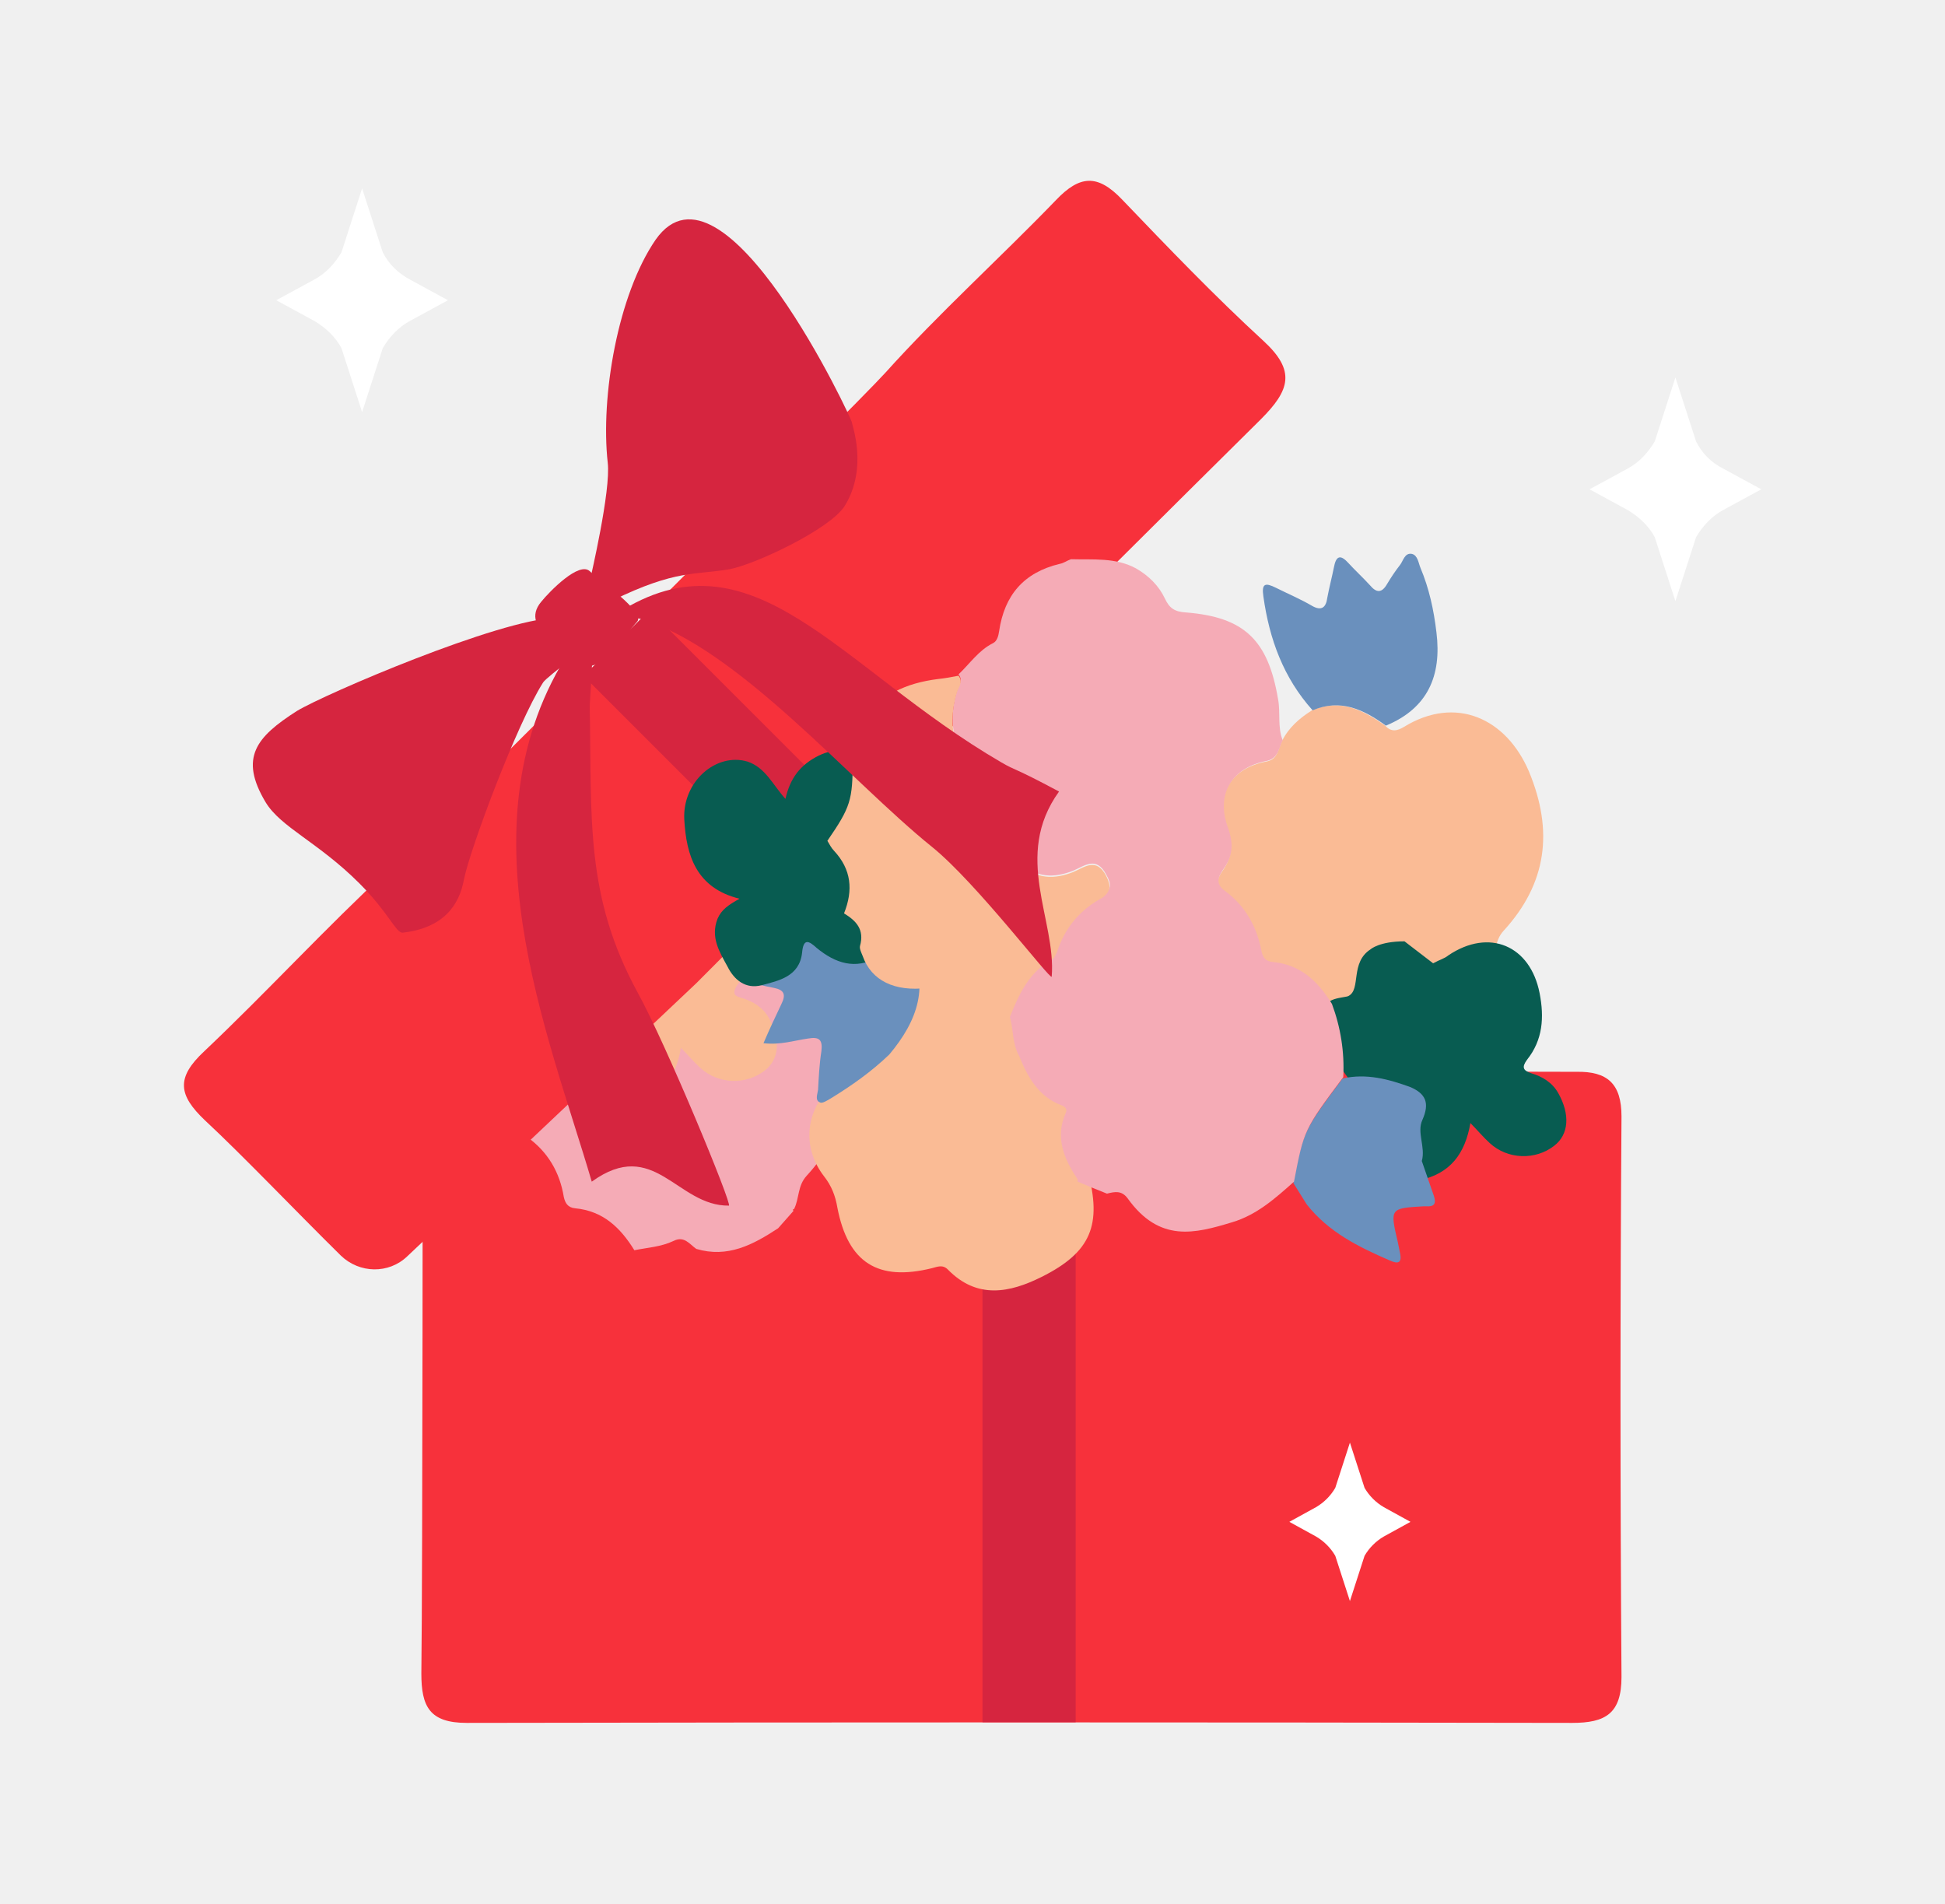
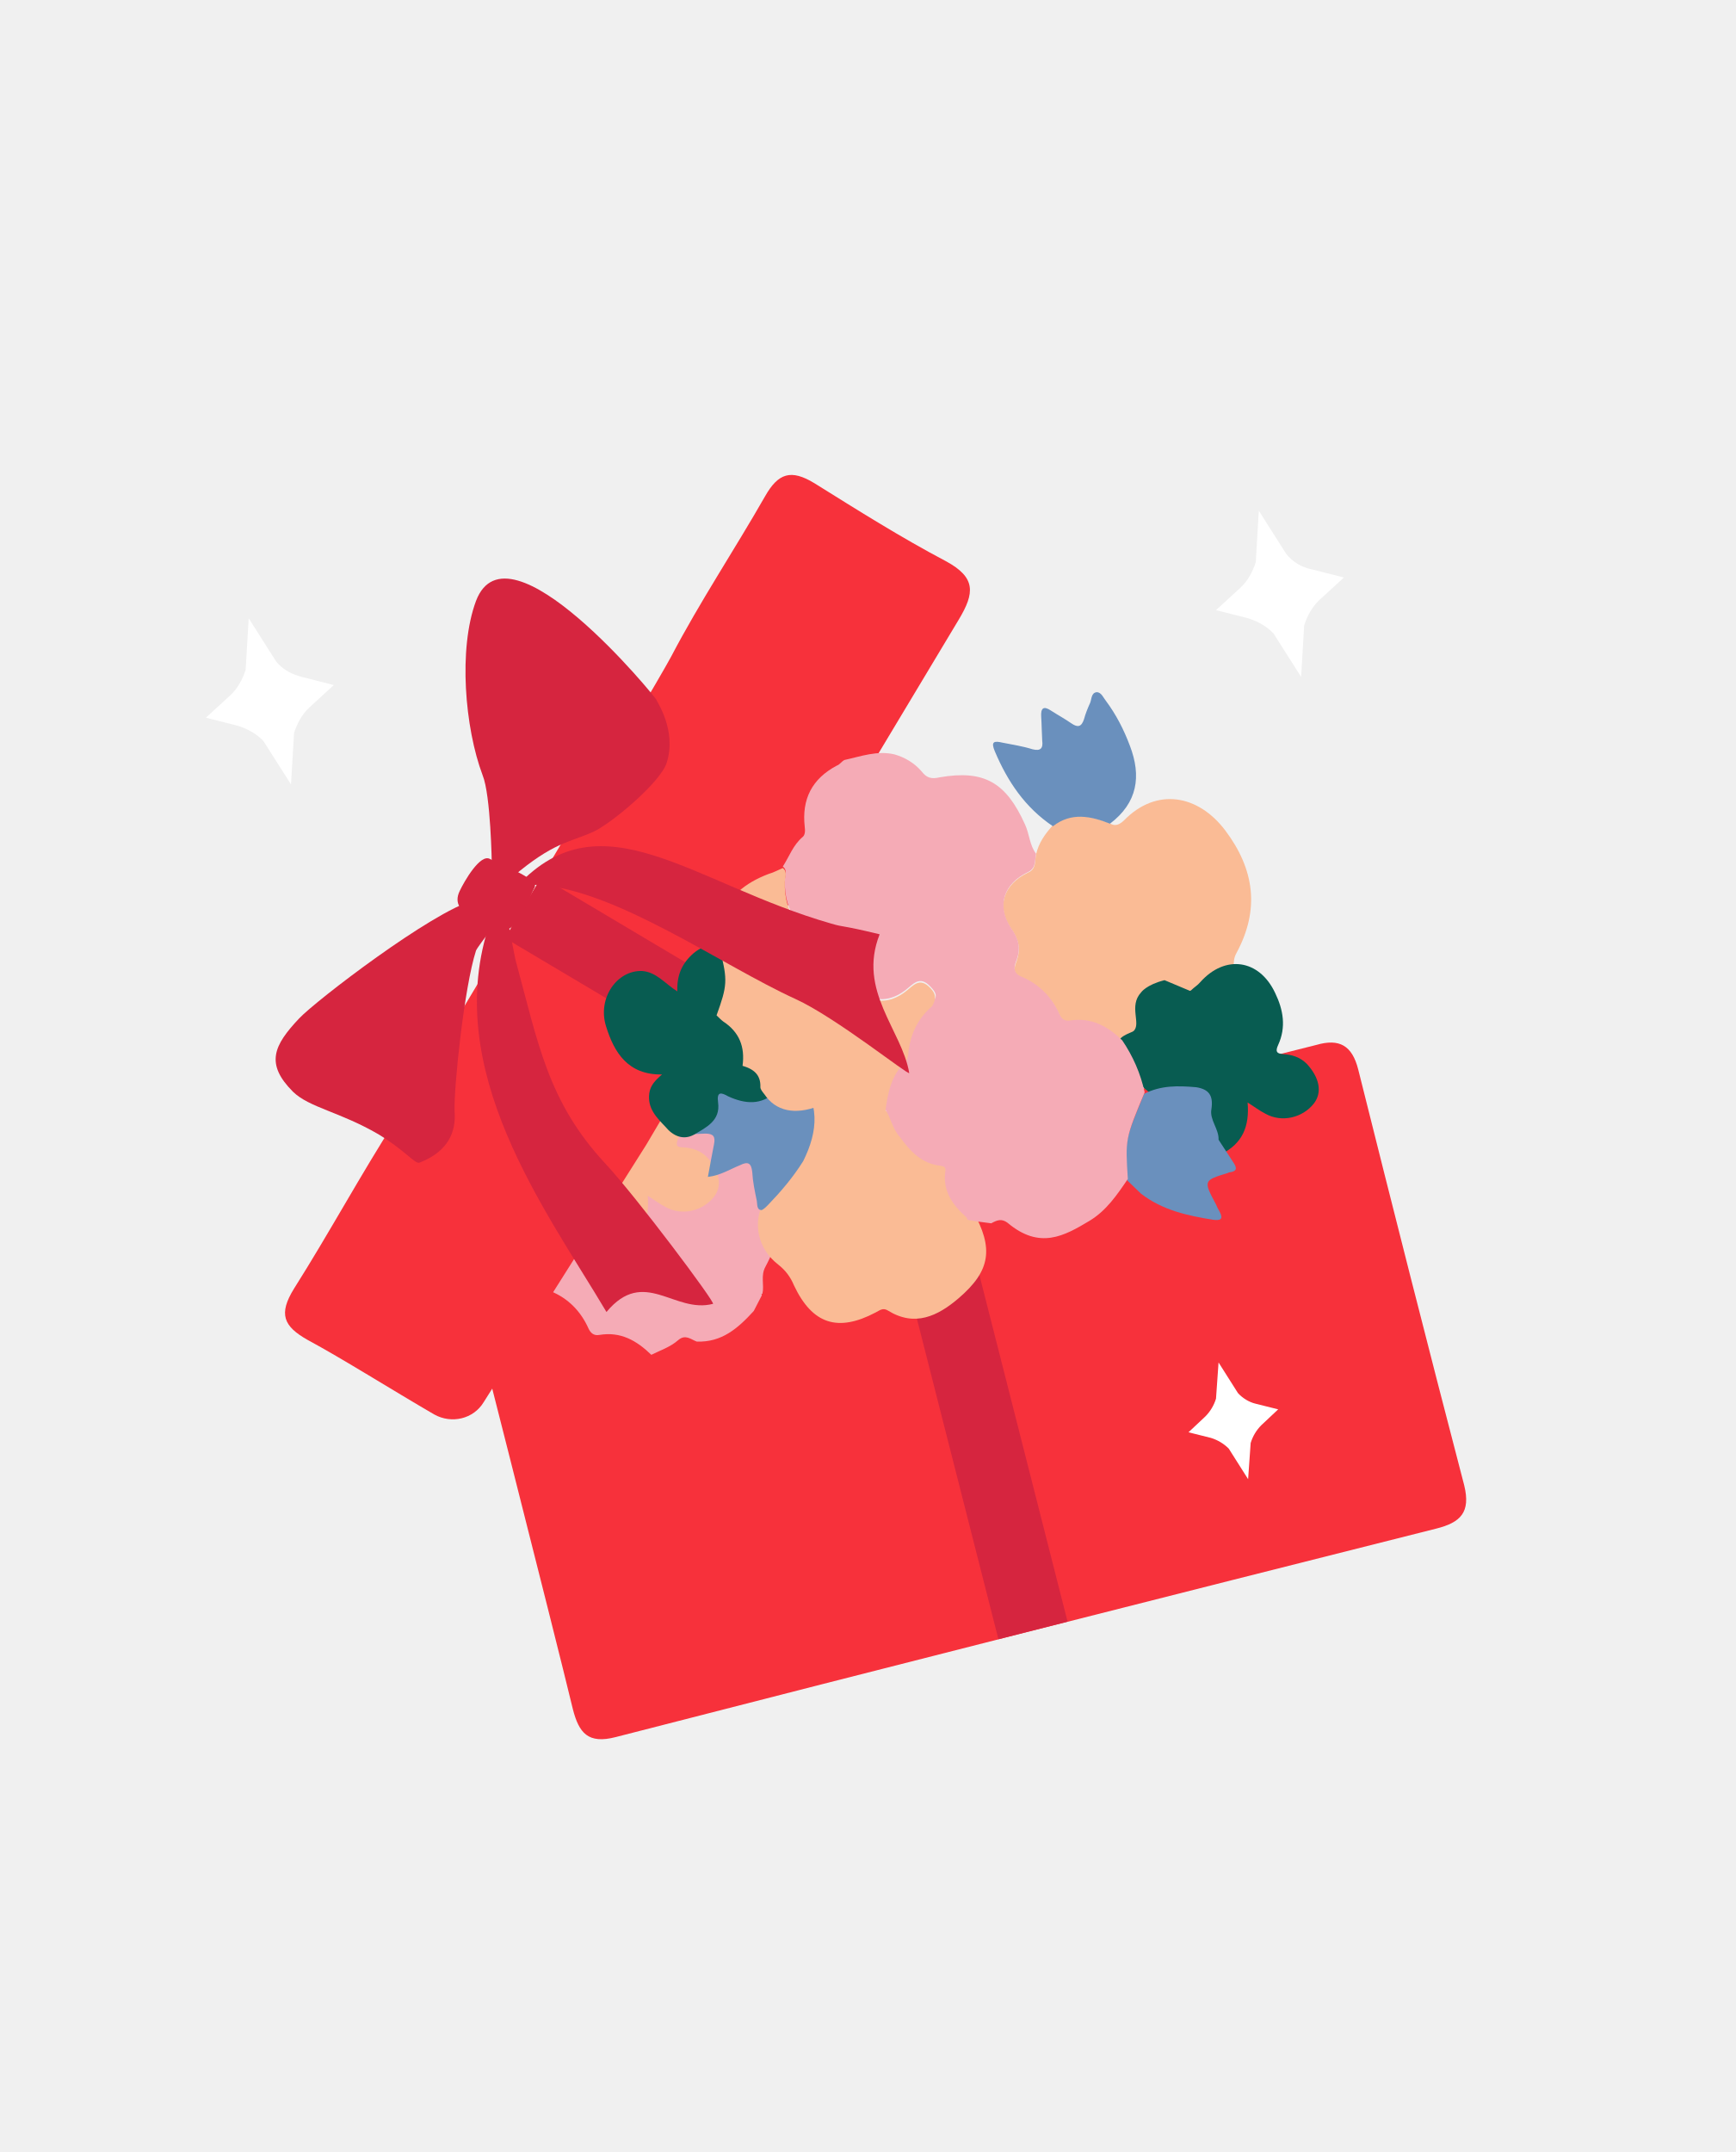
- <svg xmlns="http://www.w3.org/2000/svg" version="1.1" x="0px" y="0px" viewBox="0 0 292.2 285.9" style="enable-background:new 0 0 292.2 285.9;" xml:space="preserve">
+ <svg xmlns="http://www.w3.org/2000/svg" version="1.1" id="Layer_1" x="0px" y="0px" viewBox="0 0 340.5 422.2" style="enable-background:new 0 0 340.5 422.2;" xml:space="preserve">
  <style type="text/css">
- 	.st0{fill:#EEE8E3;}
- 	.st1{fill:#F7313B;}
- 	.st2{fill:#F9ADB5;}
- 	.st3{fill:#F8A48A;}
- 	.st4{fill:#FABB95;}
- 	.st5{fill:#065C51;}
- 	.st6{fill:#6C90BD;}
- 	.st7{fill:#7AA5D3;}
- 	.st8{fill:none;stroke:#136A37;stroke-width:0.674;stroke-miterlimit:10;}
- 	.st9{fill:#E62917;}
- 	.st10{fill:none;stroke:#FFFFFF;stroke-width:0.674;stroke-miterlimit:10;}
- 	.st11{fill:none;stroke:#FFFFFF;stroke-width:0.57;stroke-miterlimit:10;}
- 	.st12{fill:none;stroke:#FFFFFF;stroke-width:0.646;stroke-miterlimit:10;}
- 	.st13{fill:#CF6B4B;}
- 	.st14{fill:#054C42;}
- 	.st15{fill-rule:evenodd;clip-rule:evenodd;fill:#E5A1AB;}
- 	.st16{fill-rule:evenodd;clip-rule:evenodd;fill:#E47F62;}
- 	.st17{fill-rule:evenodd;clip-rule:evenodd;fill:#065C51;}
- 	.st18{fill-rule:evenodd;clip-rule:evenodd;fill:#F9ADB5;}
- 	.st19{fill-rule:evenodd;clip-rule:evenodd;fill:#FFFFFF;}
- 	.st20{fill-rule:evenodd;clip-rule:evenodd;fill:#6C90BD;}
- 	.st21{fill-rule:evenodd;clip-rule:evenodd;fill:#7AA5D3;}
- 	.st22{fill:#FFFFFF;}
- 	.st23{fill:#FEFEFE;}
- 	.st24{fill:#C8A38A;}
- 	.st25{fill:#DBA183;}
- 	.st26{fill:#D2B8A8;}
- 	.st27{fill:#E82E41;}
- 	.st28{fill:#2A372D;}
- 	.st29{fill:#E5A889;}
- 	.st30{fill-rule:evenodd;clip-rule:evenodd;fill:#FFC7D2;}
- 	.st31{fill:#EFA3AE;}
- 	.st32{fill:#DBA184;}
- 	.st33{fill:#6A90BD;}
- 	.st34{fill-rule:evenodd;clip-rule:evenodd;fill:#D6253F;}
- 	.st35{fill-rule:evenodd;clip-rule:evenodd;fill:#F7313B;}
- 	.st36{fill-rule:evenodd;clip-rule:evenodd;fill:#DBA184;}
- 	.st37{fill:#F1E1C9;}
- 	.st38{fill:#FDFBF9;}
- 	.st39{fill:#046857;}
- 	.st40{fill:#074C42;}
- 	.st41{fill:#8C5A51;}
- 	.st42{fill:#085C51;}
- 	.st43{fill:#E57F5D;}
- 	.st44{fill:#D36B4F;}
- 	.st45{fill:#1C1C1C;}
- 	.st46{fill:#E73143;}
- 	.st47{fill:#F5ABB6;}
- 	.st48{fill-rule:evenodd;clip-rule:evenodd;fill:#6A90BD;}
- 	.st49{fill:#D6253F;}
- 	.st50{fill:#C6A18A;}
- 	.st51{fill:#29372B;}
- 	.st52{fill:#012E60;}
- 	.st53{fill:#78391A;}
- 	.st54{fill:#F09880;}
- 	.st55{fill:#1C9697;}
- 	.st56{fill:#CE2E45;}
- 	.st57{fill:#ED3550;}
- 	.st58{fill:#D8013A;}
- 	.st59{fill:#F3F4F4;}
- 	.st60{fill:#911C36;}
- 	.st61{fill:#F42237;}
- 	.st62{fill:#D8A85D;}
- 	.st63{fill:#E52033;}
- 	.st64{fill:#434543;}
- 	.st65{fill:#E9E9E9;}
- 	.st66{opacity:0.31;}
- 	.st67{fill:#C6CAC6;}
- 	.st68{fill:#FFD2A8;}
- 	.st69{fill:#E08D77;}
- 	.st70{fill:#037C65;}
+ 	.st0{fill:#F7313B;}
+ 	.st1{fill:#D6253F;}
+ 	.st2{fill:#FABB95;}
+ 	.st3{fill:#F5ABB6;}
+ 	.st4{fill:#085C51;}
+ 	.st5{fill:#6A90BD;}
+ 	.st6{fill:#FFFFFF;}
+ 	.st7{fill-rule:evenodd;clip-rule:evenodd;fill:#D6253F;}
</style>
-   <g id="bg">
- </g>
-   <g id="GŁOWNE_KOLORY">
- </g>
-   <g id="COLOR_1">
- </g>
-   <g id="COLOR_2">
- </g>
-   <g id="insp">
- </g>
-   <g id="Kosz_kwiatów">
- </g>
-   <g id="Las_w_szkle">
- </g>
-   <g id="Rośliny">
- </g>
-   <g id="Pogrzebowe">
- </g>
-   <g id="Różne">
- </g>
-   <g id="Flower_box">
-     <path class="st1" d="M63.5,160.6c0,0,0,75.7-0.2,90.8c0,4.9,1.2,7.4,6.8,7.4c55.4-0.1,110.8-0.1,166.1,0c5,0,7.4-1.4,7.4-6.9   c-0.2-28.1-0.2-56.2,0-84.2c0-4.9-2.1-6.8-6.8-6.7L63.5,160.6z" />
-     <rect x="147.6" y="160.6" class="st49" width="14" height="98.1" />
-     <path class="st4" d="M200,151c-2.1-3.4-4.7-5.9-8.9-6.3c-1.1-0.1-1.5-0.8-1.7-1.7c-0.6-3.7-2.4-6.8-5.5-9c-1.7-1.2-0.7-2.5-0.1-3.4   c1.4-2.1,1.4-4,0.5-6.4c-1.8-4.9,0.7-8.8,5.9-9.8c1.8-0.3,1.8-1.9,2.4-3.1c1-2,2.6-3.4,4.5-4.6c4.2-1.8,7.6-0.1,11,2.3   c0.9,1,1.8,0.8,2.8,0.2c7.8-4.8,15.4-1.3,18.8,6.7c3.7,8.9,2.7,16.8-3.8,23.9c-1.4,1.5-1.1,3.4-1.9,5c0,0-0.2,0.1-0.2,0.1l0.1,0.2   c-0.8,0.9-1.5,1.7-2.3,2.6c-3.8,2.5-7.6,4.5-12.3,3.1c-1-0.7-1.8-2-3.4-1.2C204,150.5,202,150.6,200,151z" />
-     <path class="st47" d="M95.3,187.8c-2.1-3.4-4.7-5.9-8.9-6.3c-1.1-0.1-1.5-0.8-1.7-1.7c-0.6-3.7-2.4-6.8-5.5-9   c-1.7-1.2-0.7-2.5-0.1-3.4c1.4-2.1,1.4-4,0.5-6.4c-1.8-4.9,0.7-8.8,5.9-9.8c1.8-0.3,1.8-1.9,2.4-3.1c1-2,2.6-3.4,4.5-4.6   c4.2-1.8,7.6-0.1,11,2.3c0.9,1,1.8,0.8,2.8,0.2c7.8-4.8,15.4-1.3,18.8,6.7c3.7,8.9,2.7,16.8-3.8,23.9c-1.4,1.5-1.1,3.4-1.9,5   c0,0-0.2,0.1-0.2,0.1l0.1,0.2c-0.8,0.9-1.5,1.7-2.3,2.6c-3.8,2.5-7.6,4.5-12.3,3.1c-1-0.7-1.8-2-3.4-1.2   C99.3,187.3,97.3,187.4,95.3,187.8z" />
-     <path class="st4" d="M162.2,163c-1.5,3.7-0.3,6.8,1.7,9.8c0.1,0.1,0.1,0.3,0.1,0.5c-0.6,0.8-0.9,1.5-0.6,2.6   c2.2,8.1,0.5,12.2-6.9,15.9c-4.8,2.4-9.7,3.4-14.1-1.1c-0.8-0.8-1.6-0.4-2.4-0.2c-8.1,2-12.6-0.8-14.2-9.1c-0.3-1.8-0.9-3.3-2-4.7   c-3.1-4-2.9-9.1,0.4-12.8c0.8-0.9,1.1-1.7,0.8-2.8c5.9-3,9.9-7.2,9.1-14.4c7-2.1,12.6-0.2,17.6,5.9c1,1.2,1.8,2.4,3.6,1.8   c1.3,3.1,2.8,6,6.3,7.4C162.1,162,162.5,162.4,162.2,163z" />
-     <path class="st42" d="M230,161.2c1.7,0.5,3.2,1.4,4.1,3c1.8,3.2,1.6,6.2-0.6,7.9c-2.8,2.2-7,2.1-9.7-0.4c-1-0.9-1.8-1.9-2.9-3   c-0.8,4.6-3,7.6-7.7,8.6c-2.7,0.6-4.6-0.5-6.4-2.1c-0.5-0.5-0.8-1.2-1.7-0.9c0.6-2.1-0.8-4.3,0.1-6.2c1.2-2.5,0.5-3.9-1.8-4.9   c-2.5-3.8-5.5-6.5-4.1-11.2c-0.9-2.2,2.9-2.1,3.3-2.4c1.9-1,0.2-5,3.3-7c0,0,1.3-1.2,5.1-1.2l4.3,3.3l0.2-0.1   c0.7-0.4,1.5-0.6,2.1-1.1c6.1-4.1,12.3-1.5,13.7,5.7c0.7,3.6,0.5,7-1.9,10C228.6,160.3,228.8,160.8,230,161.2z" />
-     <path class="st4" d="M111.4,149.9c1.7,0.5,3.2,1.4,4.1,3c1.8,3.2,1.6,6.2-0.6,7.9c-2.8,2.2-7,2.1-9.7-0.4c-1-0.9-1.8-1.9-2.9-3   c-0.8,4.6-3,7.6-7.7,8.6c-2.7,0.6-4.6-0.5-6.4-2.1c-0.5-0.5-0.8-1.2-1.7-0.9c0.6-2.1-0.8-4.3,0.1-6.2c1.2-2.5,0.5-3.9-1.8-4.9   c-2.5-3.8-5.5-6.5-4.1-11.2c-0.9-2.2,2.9-2.1,3.3-2.4c1.9-1,0.2-5,3.3-7c0,0,1.3-1.2,5.1-1.2l4.3,3.3l0.2-0.1   c0.7-0.4,1.5-0.6,2.1-1.1c6.1-4.1,12.3-1.5,13.7,5.7c0.7,3.6,0.5,7-1.9,10C110,149.1,110.2,149.6,111.4,149.9z" />
-     <path class="st33" d="M136.3,141.6c3.6,6.3,1.5,11.8-2.7,16.8c-2.7,2.6-5.7,4.7-8.8,6.6c-0.5,0.3-1.3,0.8-1.6,0.6   c-0.8-0.3-0.4-1.2-0.3-1.9c0.1-1.9,0.2-3.9,0.5-5.8c0.2-1.7-0.3-2.2-2-1.9c-2.1,0.3-4.2,1-6.7,0.7c0.9-2.1,1.8-4,2.7-5.9   c0.7-1.4,0.4-2.1-1.1-2.4c-1.6-0.3-3.1-0.7-4.6-1c-1.1-0.2-1.7-0.6-0.6-1.7c4.3-4.2,9-7.7,15-8.8   C130.3,136.1,133.7,138.3,136.3,141.6z" />
-     <path class="st33" d="M208.2,109c-3.3-2.4-6.8-4.1-11-2.3c-4.4-4.9-6.5-10.7-7.4-17.1c-0.3-2,0.3-2.1,1.9-1.3   c1.8,0.9,3.7,1.7,5.4,2.7c1.4,0.8,2.1,0.3,2.3-1.2c0.3-1.6,0.7-3.1,1-4.6c0.3-1.6,0.9-2,2.1-0.7c1.1,1.2,2.2,2.2,3.3,3.4   c1,1.2,1.8,1.2,2.6-0.2c0.6-1,1.2-1.9,1.9-2.8c0.5-0.6,0.7-1.9,1.8-1.7c0.9,0.2,1,1.4,1.3,2.1c1.3,3.1,2,6.3,2.4,9.7   C216.6,101.5,214.5,106.4,208.2,109z" />
-     <path class="st33" d="M196.3,180.9c-0.7-1.1-1.3-2.1-2-3.2c1.5-7.8,1.5-7.8,7.4-15.7c3.6-0.8,6.9,0.1,10.2,1.3   c2.3,1,2.9,2.4,1.8,4.9c-0.9,1.9,0.5,4.1-0.1,6.2c0.6,1.7,1.2,3.5,1.8,5.2c0.4,1.2,0.1,1.7-1.2,1.6c-0.1,0-0.2,0-0.3,0   c-5.1,0.3-5.1,0.3-3.9,5.4c0.1,0.5,0.2,1,0.3,1.5c0.4,1.7-0.3,1.8-1.6,1.2C204.1,187.3,199.6,185.1,196.3,180.9z" />
-     <path class="st1" d="M61.2,188.7c-2.8,2.7-7.2,2.6-10-0.1c-6.7-6.6-14.8-15.1-20.4-20.3c-4-3.8-4.4-6.4-0.1-10.4   c9.4-8.9,18.2-18.5,27.7-27.3c3.9-3.7,70-69.5,74.6-74.6c8.1-9,17.2-17.2,25.6-25.9c3.6-3.8,6.3-4,10-0.1   c6.9,7.2,13.8,14.4,21.2,21.2c4.9,4.5,4,7.4-0.4,11.8c-28.4,28.1-56.6,56.4-84.8,84.7L61.2,188.7z" />
-     <rect x="101.3" y="90.1" transform="matrix(0.7071 -0.7071 0.7071 0.7071 -47.6487 109.4735)" class="st49" width="14" height="44.4" />
-     <path class="st47" d="M192,105c0.4,2.1-0.1,4.2,0.7,6.2c-0.6,1.1-0.6,2.7-2.4,3.1c-5.2,1-7.6,4.9-5.9,9.8c0.9,2.4,0.9,4.3-0.5,6.3   c-0.6,0.9-1.6,2.2,0.1,3.4c3,2.2,4.8,5.3,5.5,9c0.2,1,0.6,1.6,1.7,1.7c4.2,0.4,6.8,2.9,8.9,6.3c1.3,3.5,1.9,7.2,1.7,11   c-5.9,7.9-5.9,7.9-7.4,15.7c-2.8,2.5-5.6,5-9.3,6.1c-5.6,1.7-10.9,3.1-15.7-3.6c-0.9-1.2-1.9-1-3.1-0.7c-1.5-0.6-3-1.2-4.4-1.8   c0-0.2,0-0.4-0.1-0.5c-2-3-3.3-6.2-1.7-9.8c0.3-0.6-0.1-1-0.7-1.2c-3.4-1.3-5-4.2-6.3-7.4c-1.1-1.9-0.8-4.2-1.5-6.2   c1.4-3.5,2.9-6.8,6.4-8.7c0.3-0.2,0.6-0.7,0.7-1.1c1.2-3.7,3.5-6.4,6.9-8.2c1.4-0.7,1.4-1.6,0.6-3c-1.5-2.9-3.3-1.3-5-0.6   c-2.8,1.1-5.5,1.1-7.8-1.2c-2.2-2.3-3.1-5.6-1.6-8.5c1-2,0.4-2.6-1.4-3.3c-6.1-2.4-8.5-7.4-6.7-13.8c0.2-0.9,1.1-1.7,0.3-2.7   c1.7-1.6,3-3.6,5.2-4.7c0.6-0.3,0.8-1.1,0.9-1.8c0.8-5.4,3.7-8.8,9.1-10.1c0.6-0.1,1.1-0.5,1.7-0.7c3.3,0.1,6.7-0.3,9.8,1.4   c1.9,1.1,3.4,2.6,4.3,4.5c0.7,1.5,1.5,2,3.2,2.1C186.9,92.7,190.5,96.1,192,105z" />
-     <path class="st22" d="M207.9,226.4l4,2.2l-4,2.2c-1.2,0.7-2.2,1.7-2.9,2.9l-2.2,6.8l-2.2-6.8c-0.7-1.2-1.7-2.2-2.9-2.9l-4-2.2   l4-2.2c1.2-0.7,2.2-1.7,2.9-2.9l2.2-6.8l2.2,6.8C205.7,224.7,206.7,225.7,207.9,226.4z" />
-     <g>
-       <path class="st22" d="M258.9,70.4l5.7,3.1l-5.7,3.1c-1.7,0.9-3.1,2.4-4.1,4.1l-3.1,9.6l-3.1-9.6c-0.9-1.7-2.4-3.1-4.1-4.1    l-5.7-3.1l5.7-3.1c1.7-0.9,3.1-2.4,4.1-4.1l3.1-9.6l3.1,9.6C255.7,68.1,257.1,69.5,258.9,70.4z" />
-     </g>
-     <g>
-       <path class="st22" d="M61.6,42l5.7,3.1l-5.7,3.1c-1.7,0.9-3.1,2.4-4.1,4.1l-3.1,9.6l-3.1-9.6c-0.9-1.7-2.4-3.1-4.1-4.1l-5.7-3.1    l5.7-3.1c1.7-0.9,3.1-2.4,4.1-4.1l3.1-9.6l3.1,9.6C58.4,39.7,59.9,41.1,61.6,42z" />
-     </g>
-     <path class="st42" d="M132,121.6c-0.4,2.5-1.6,4.6-3.2,6.5c-1,1.2-1.1,1.9,0.7,2.3c1.1,0.2,2.1,0.8,3.2,1.2c0.3,0.5,0.6,1.1,1,1.5   c2.6,2.8,2.9,5.9,1.6,9.3c-1.1,0.5-2.3,0.8-3.4,1.4c-3.4,1.9-6.4,0.9-9.2-1.4c-1.2-1.1-2-1.5-2.2,0.7c-0.4,3.6-3.5,4.2-6.1,4.9   c-2.4,0.6-4.1-0.8-5.1-2.8c-1.2-2.2-2.6-4.4-1.5-7.2c0.6-1.4,1.7-2.1,3.3-3c-6.5-1.6-8-6.5-8.3-11.9c-0.3-5.7,4.8-10.1,9.5-8.7   c2.7,0.9,3.8,3.5,5.7,5.6c0.7-3.1,2.2-5.1,5-6.5c2.7-1.3,5-0.8,6.7,0.9S132.4,118.8,132,121.6z" />
-     <path class="st4" d="M166.2,131.6c-1.5-2.9-3.3-1.3-5-0.6c-2.8,1.1-5.5,1.1-7.8-1.2c-2.2-2.3-3.1-5.6-1.6-8.5c1-2,0.4-2.6-1.4-3.3   c-6.2-2.4-8.5-7.4-6.7-13.8c0.2-0.9,1.1-1.7,0.3-2.7c-1,0.2-2.1,0.4-3.1,0.5c-4.7,0.6-8.8,2.3-11.4,6.6c-0.9,1.8-1.4,3.6-1.4,5.6   c0,6-0.3,7-3.8,12.1c0.3,0.5,0.6,1.1,1,1.5c2.6,2.8,2.9,5.9,1.5,9.4c1.8,1.1,3.1,2.4,2.4,4.9c-0.1,0.4,0.2,1,0.4,1.5   c1.3,3.7,4.8,5.4,9.7,4.8c1.4-0.2,2.4,0.1,3.5,1.1c2.4,2.4,5.3,4,8.9,3.3c1.4-3.5,2.9-6.8,6.4-8.7c0.3-0.2,0.5-0.7,0.7-1.1   c1.2-3.7,3.5-6.4,6.9-8.2C166.9,133.8,166.9,133,166.2,131.6z M145.3,133.3L145.3,133.3L145.3,133.3   C145.3,133.3,145.3,133.3,145.3,133.3C145.3,133.3,145.3,133.3,145.3,133.3z" />
-     <g>
-       <path class="st34" d="M88.9,177.5c9.4-6.8,12.8,3.7,20.6,3.6c0.6,0-9.4-24.2-13.7-32c-7.9-14.5-6.9-26-7.2-42.8    c0-3.1,1.9-18.2-2.9-8.7C68.8,123.3,82.4,155.3,88.9,177.5L88.9,177.5z" />
-       <path class="st34" d="M150.4,114.5c2.4,1.4,1.6,0.6,8.7,4.4c-7,9.7-0.4,19.3-1.1,27.8c-0.1,0.7-11.3-14.1-18-19.5    c-12.4-10-29-29.7-43.6-34.2c-2.8-0.9-13,3.8-3.8-0.8C113.1,78.9,126,100.3,150.4,114.5L150.4,114.5z" />
-       <path class="st34" d="M83.6,92.8c-8.6,0.2-34.9,11.5-39,14c-6.1,3.9-8.7,7-4.7,13.7c2.3,3.8,7.9,6,14.1,12.2    c4.4,4.4,5.5,7.5,6.5,7.4c6.1-0.7,8.5-4.1,9.2-8c0.9-4.5,7.9-23.3,11.9-29.6c0.6-0.9,7.9-6.2,6.4-5.7    C87.2,97.2,84.5,92.8,83.6,92.8L83.6,92.8z" />
-       <path class="st34" d="M88.7,86.9c0-0.1,3.1-13.2,2.6-17.4c-1.1-9.9,1.5-25.2,7.2-33.5c10.2-14.5,29.7,27.4,29.5,27.5    c-0.1,0.1,2.5,6.7-1.1,12.5c-2.2,3.5-13.5,8.8-17.3,9.5c-5.1,0.9-8,0-17.6,4.7C91.2,90.6,89.4,87.6,88.7,86.9L88.7,86.9z" />
-       <path class="st34" d="M81.3,90.4c1.3-1.6,5.7-6.1,7.3-4.6c1.1,1.1,8.5,6.2,7.1,7.6c-1.4,1.5-6,8.4-8.1,6.2    C85.7,97.7,77.8,94.6,81.3,90.4L81.3,90.4z" />
-     </g>
-   </g>
-   <g id="Bukiet">
- </g>
-   <g id="Ślubne">
- </g>
-   <g id="Siedząca_z_kwiatami">
- </g>
-   <g id="zadzwoń">
- </g>
-   <g id="zapłać">
- </g>
+   <path class="st0" d="M90.2,247.3c0,0,18.7,73.4,22.2,88c1.2,4.7,3,6.9,8.4,5.5c53.7-13.8,107.4-27.4,161-40.9  c4.8-1.2,6.8-3.2,5.5-8.5c-7.1-27.2-14-54.4-20.8-81.6c-1.2-4.7-3.7-6.1-8.2-4.8L90.2,247.3z" />
+   <rect x="183.6" y="223.3" transform="matrix(0.9691 -0.2465 0.2465 0.9691 -61.2481 55.3844)" class="st1" width="14" height="98.1" />
+   <path class="st2" d="M220.2,204.3c-2.9-2.8-6-4.6-10.2-3.9c-1.1,0.2-1.7-0.4-2.1-1.2c-1.5-3.4-4-6-7.5-7.4c-1.9-0.7-1.3-2.3-0.9-3.3  c0.8-2.4,0.4-4.2-1.1-6.3c-3-4.3-1.5-8.7,3.3-11c1.7-0.7,1.3-2.3,1.6-3.6c0.5-2.2,1.7-3.9,3.2-5.6c3.6-2.8,7.3-2,11.2-0.5  c1.1,0.7,1.9,0.3,2.8-0.5c6.4-6.6,14.6-5.1,19.9,1.9c5.8,7.7,6.8,15.6,2.2,24.1c-1,1.8-0.2,3.6-0.6,5.3l-0.2,0.1l0.1,0.2  c-0.6,1.1-1,2-1.6,3.1c-3.1,3.4-6.3,6.2-11.2,6c-1.1-0.4-2.2-1.5-3.6-0.3C223.9,202.9,222,203.4,220.2,204.3z" />
+   <path class="st3" d="M127.8,265.8c-2.9-2.8-6-4.6-10.2-3.9c-1.1,0.2-1.7-0.4-2.1-1.2c-1.5-3.4-4-6-7.5-7.4c-1.9-0.7-1.3-2.3-0.9-3.3  c0.8-2.4,0.4-4.2-1.1-6.3c-3-4.3-1.5-8.7,3.3-11c1.7-0.7,1.3-2.3,1.6-3.6c0.5-2.2,1.7-3.9,3.2-5.6c3.6-2.8,7.3-2,11.2-0.5  c1.1,0.7,1.9,0.3,2.8-0.5c6.4-6.6,14.6-5.1,19.9,1.9c5.8,7.7,6.8,15.6,2.2,24.1c-1,1.8-0.2,3.6-0.6,5.3l-0.2,0.1l0.1,0.2  c-0.6,1.1-1,2-1.6,3.1c-3.1,3.4-6.3,6.2-11.2,6c-1.1-0.4-2.2-1.5-3.6-0.3C131.5,264.3,129.6,264.9,127.8,265.8z" />
+   <path class="st2" d="M186.5,225.3c-0.5,4,1.4,6.7,4.1,9.1c0.1,0.1,0.2,0.3,0.2,0.5c-0.4,0.9-0.5,1.7,0.1,2.7  c4.1,7.3,3.5,11.7-2.8,17.1c-4.1,3.5-8.6,5.7-13.9,2.4c-1-0.6-1.6,0-2.4,0.4c-7.4,3.9-12.4,2.3-16-5.3c-0.7-1.7-1.7-3-3.1-4.1  c-4-3.1-5.1-8.1-2.8-12.5c0.6-1.1,0.6-1.9,0.1-2.9c5-4.4,7.8-9.4,5.3-16.2c6.3-3.8,12.2-3.3,18.5,1.4c1.3,0.9,2.3,1.9,3.9,0.9  c2,2.7,4.2,5.1,7.9,5.6C186.1,224.3,186.6,224.6,186.5,225.3z" />
+   <path class="st4" d="M251.7,206.8c1.8,0.1,3.4,0.6,4.7,1.9c2.5,2.7,3.1,5.6,1.4,7.8c-2.2,2.8-6.3,3.8-9.5,2  c-1.2-0.6-2.2-1.4-3.5-2.2c0.4,4.7-1,8.1-5.3,10.2c-2.5,1.2-4.6,0.6-6.7-0.5c-0.6-0.4-1.1-1-1.9-0.5c0.1-2.2-1.8-4-1.4-6  c0.5-2.7-0.5-3.9-3-4.3c-3.4-3.1-6.9-4.9-6.7-9.8c-1.4-1.9,2.3-2.8,2.6-3.1c1.6-1.4-1-4.9,1.5-7.6c0,0,1-1.5,4.6-2.4l5,2.1l0.2-0.1  c0.6-0.6,1.3-1,1.8-1.6c4.9-5.5,11.6-4.5,14.7,2.1c1.6,3.3,2.2,6.7,0.6,10.2C250.2,206.3,250.5,206.7,251.7,206.8z" />
+   <path class="st2" d="M134,225.1c1.8,0.1,3.4,0.6,4.7,1.9c2.5,2.7,3.1,5.6,1.4,7.8c-2.2,2.8-6.3,3.8-9.5,2c-1.2-0.6-2.2-1.4-3.5-2.2  c0.4,4.7-1,8.1-5.3,10.2c-2.5,1.2-4.6,0.6-6.7-0.5c-0.6-0.4-1.1-1-1.9-0.5c0.1-2.2-1.8-4-1.4-6c0.5-2.7-0.5-3.9-3-4.3  c-3.4-3.1-6.9-4.9-6.7-9.8c-1.4-1.9,2.3-2.8,2.6-3.1c1.6-1.4-1-4.9,1.5-7.6c0,0,1-1.5,4.6-2.4l5,2.1l0.2-0.1c0.6-0.6,1.3-1,1.8-1.6  c4.9-5.5,11.6-4.5,14.7,2.1c1.6,3.3,2.2,6.7,0.6,10.2C132.5,224.7,132.8,225.1,134,225.1z" />
+   <path class="st5" d="M156.1,210.9c5,5.2,4.4,11.1,1.5,16.9c-2,3.2-4.4,6-6.9,8.6c-0.4,0.4-1.1,1.1-1.4,1c-0.8-0.1-0.7-1.1-0.8-1.8  c-0.4-1.9-0.8-3.8-0.9-5.7c-0.2-1.7-0.8-2.1-2.4-1.3c-2,0.8-3.8,2-6.3,2.3c0.4-2.3,0.8-4.3,1.2-6.4c0.3-1.5-0.1-2.1-1.7-2.1  c-1.6,0.1-3.2,0.1-4.7,0.2c-1.1,0.1-1.8-0.2-1-1.5c3.1-5.1,6.8-9.7,12.4-12.2C148.9,207.1,152.8,208.4,156.1,210.9z" />
+   <path class="st5" d="M217.8,161.6c-3.8-1.5-7.6-2.3-11.2,0.5c-5.5-3.7-8.9-8.8-11.4-14.7c-0.8-1.9-0.2-2.1,1.5-1.7  c2,0.4,4,0.7,5.9,1.3c1.6,0.4,2.1-0.2,1.9-1.7c-0.1-1.6-0.1-3.2-0.2-4.7c-0.1-1.6,0.4-2.2,1.9-1.2c1.4,0.9,2.7,1.6,4,2.5  c1.3,0.9,2,0.7,2.5-0.8c0.3-1.1,0.7-2.1,1.2-3.2c0.3-0.7,0.2-2,1.3-2.1c0.9,0,1.3,1.1,1.8,1.7c2,2.7,3.5,5.6,4.7,8.8  C224,152.3,223.2,157.5,217.8,161.6z" />
+   <path class="st5" d="M223.9,234.2c-0.9-0.9-1.8-1.7-2.7-2.6c-0.5-7.9-0.5-7.9,3.3-17c3.3-1.7,6.7-1.6,10.2-1.3  c2.5,0.4,3.4,1.6,3,4.3c-0.4,2.1,1.5,3.9,1.4,6c1,1.5,2,3.1,3,4.6c0.7,1.1,0.5,1.6-0.8,1.8c-0.1,0-0.2,0-0.3,0.1  c-4.9,1.5-4.9,1.5-2.4,6.2c0.2,0.5,0.4,0.9,0.7,1.4c0.8,1.5,0.2,1.8-1.3,1.6C233.1,238.5,228.2,237.5,223.9,234.2z" />
+   <path class="st0" d="M94.9,275.1c-2,3.3-6.3,4.3-9.7,2.4c-8.1-4.7-18.1-11-24.8-14.6c-4.8-2.7-5.8-5.1-2.7-10.1  c6.9-10.9,13.1-22.4,20.1-33.3c2.9-4.5,50.7-84.6,53.9-90.7c5.6-10.7,12.4-20.9,18.4-31.4c2.6-4.6,5.1-5.4,9.7-2.6  c8.5,5.3,16.9,10.6,25.8,15.3c5.9,3.2,5.7,6.2,2.5,11.5c-20.6,34.2-41,68.6-61.3,103L94.9,275.1z" />
+   <rect x="114.8" y="167.2" transform="matrix(0.511 -0.8596 0.8596 0.511 -103.261 197.3031)" class="st1" width="14" height="44.4" />
+   <path class="st3" d="M201.1,161.7c0.9,1.9,0.9,4.1,2.2,5.8c-0.3,1.2,0.1,2.8-1.6,3.6c-4.8,2.3-6.2,6.6-3.3,11  c1.5,2.1,1.9,3.9,1.1,6.2c-0.4,1-1,2.5,0.9,3.3c3.4,1.4,6,4,7.5,7.4c0.4,0.9,1,1.4,2.1,1.2c4.2-0.6,7.3,1.1,10.2,3.9  c2.1,3.1,3.6,6.5,4.4,10.2c-3.8,9.1-3.8,9.1-3.3,17c-2.1,3.1-4.2,6.2-7.5,8.2c-5,3-9.8,5.7-16.1,0.4c-1.2-0.9-2.1-0.5-3.2,0.1  c-1.6-0.2-3.2-0.4-4.7-0.7c0-0.2-0.1-0.4-0.2-0.5c-2.7-2.4-4.7-5.2-4.1-9.1c0.1-0.7-0.3-0.9-1-1c-3.6-0.4-5.9-2.8-7.9-5.6  c-1.5-1.6-1.8-3.9-3-5.6c0.5-3.7,1.1-7.3,4.1-10c0.2-0.3,0.4-0.8,0.4-1.2c0.3-3.9,1.8-7.1,4.7-9.6c1.2-1,1-1.9-0.2-3.1  c-2.2-2.4-3.5-0.4-5,0.7c-2.4,1.8-5.1,2.4-7.9,0.8c-2.7-1.7-4.4-4.7-3.6-7.8c0.5-2.2-0.3-2.6-2.2-2.9c-6.5-0.8-10.1-5.1-9.9-11.7  c0-0.9,0.6-1.9-0.4-2.7c1.3-2,2-4.2,3.9-5.8c0.5-0.4,0.5-1.3,0.4-2c-0.6-5.4,1.4-9.4,6.3-12c0.6-0.2,0.9-0.8,1.5-1.1  c3.2-0.7,6.4-1.9,9.8-1.1c2.1,0.6,3.9,1.7,5.3,3.3c1,1.3,1.9,1.6,3.6,1.2C193.1,151,197.4,153.5,201.1,161.7z" />
+   <path class="st6" d="M246.4,275.4l4.4,1.1l-3.3,3.1c-1,1-1.7,2.2-2.1,3.5l-0.5,7.1l-3.8-6c-1-1-2.2-1.7-3.5-2.1l-4.4-1.1l3.3-3.1  c1-1,1.7-2.2,2.1-3.5l0.5-7.1l3.8,6C243.8,274.3,245.1,275.1,246.4,275.4z" />
+   <path class="st6" d="M257.4,111.7l6.3,1.6l-4.8,4.4c-1.4,1.3-2.4,3.1-3,5l-0.6,10.1l-5.4-8.5c-1.3-1.4-3.1-2.4-5-3l-6.3-1.6l4.8-4.4  c1.4-1.3,2.4-3.1,3-5l0.6-10.1l5.4,8.5C253.7,110.3,255.4,111.3,257.4,111.7z" />
+   <path class="st6" d="M59.2,132.8l6.3,1.6l-4.8,4.4c-1.4,1.3-2.4,3.1-3,5l-0.6,10.1l-5.4-8.5c-1.3-1.4-3.1-2.4-5-3l-6.3-1.6l4.8-4.4  c1.4-1.3,2.4-3.1,3-5l0.6-10.1l5.4,8.5C55.5,131.4,57.3,132.3,59.2,132.8z" />
+   <path class="st4" d="M147,192.6c0.2,2.5-0.4,4.9-1.5,7.1c-0.7,1.4-0.6,2.1,1.2,2.1c1.1-0.1,2.2,0.3,3.4,0.4c0.4,0.4,0.9,0.9,1.3,1.2  c3.2,2.1,4.3,5,3.8,8.6c-0.9,0.8-2,1.3-3,2.2c-2.8,2.7-6,2.4-9.3,0.9c-1.4-0.8-2.3-1-2,1.2c0.5,3.6-2.4,4.9-4.7,6.3  c-2.2,1.2-4.2,0.2-5.6-1.5c-1.7-1.8-3.6-3.6-3.2-6.6c0.2-1.5,1.1-2.5,2.5-3.7c-6.7,0.1-9.4-4.3-11-9.5c-1.7-5.5,2.2-11,7.1-10.8  c2.8,0.2,4.5,2.5,6.9,4c-0.1-3.2,0.9-5.5,3.2-7.5c2.3-1.9,4.6-2,6.7-0.8S146.7,189.8,147,192.6z" />
+   <path class="st2" d="M182.6,193.9c-2.2-2.4-3.5-0.4-5,0.7c-2.4,1.8-5.1,2.4-7.9,0.8c-2.7-1.7-4.4-4.7-3.6-7.8  c0.5-2.2-0.3-2.6-2.2-2.9c-6.6-0.8-10.1-5.1-9.9-11.7c0-0.9,0.6-1.9-0.4-2.7c-0.9,0.4-1.9,0.9-2.9,1.2c-4.4,1.7-8,4.4-9.4,9.2  c-0.4,2-0.5,3.8,0,5.8c1.5,5.8,1.4,6.9-0.7,12.7c0.4,0.4,0.9,0.9,1.3,1.2c3.2,2.1,4.3,5,3.8,8.7c2,0.6,3.6,1.6,3.5,4.2  c0,0.4,0.4,0.9,0.8,1.4c2.2,3.3,6,4.1,10.6,2.3c1.3-0.5,2.4-0.5,3.7,0.2c2.9,1.7,6.1,2.6,9.4,1c0.5-3.7,1.1-7.3,4.1-10  c0.2-0.3,0.3-0.8,0.4-1.2c0.3-3.9,1.8-7.1,4.7-9.6C183.8,195.8,183.6,195,182.6,193.9z M162.8,200.6L162.8,200.6L162.8,200.6  L162.8,200.6L162.8,200.6z" />
+   <path class="st7" d="M119,257.4c7.4-8.9,13.3,0.4,20.9-1.6c0.6-0.1-15.1-21.1-21.2-27.6c-11.2-12.1-13.1-23.5-17.5-39.7  c-0.8-3-2.6-18.1-5-7.7C86.2,209.8,107.2,237.5,119,257.4L119,257.4z" />
+   <path class="st7" d="M163.1,181.2c2.7,0.8,1.7,0.2,9.5,2.1c-4.4,11.1,4.4,18.8,5.8,27.2c0.1,0.7-14.4-10.9-22.3-14.5  c-14.5-6.6-35.4-21.6-50.7-22.4c-2.9-0.2-11.7,6.9-3.9,0.2C118.2,155.9,135.9,173.4,163.1,181.2L163.1,181.2z" />
+   <path class="st7" d="M93,176.6c-8.3,2.3-31,19.7-34.3,23.2c-5,5.3-6.7,8.9-1.2,14.4c3.2,3.1,9.1,3.9,16.7,8.3  c5.3,3.2,7.2,5.9,8.1,5.6c5.7-2.2,7.2-6.1,6.9-10c-0.2-4.6,1.9-24.5,4.2-31.6c0.4-1,6.1-8,4.8-7.1C97.6,180,93.9,176.4,93,176.6  L93,176.6z" />
+   <path class="st7" d="M96.5,169.6c0-0.1-0.2-13.6-1.8-17.5c-3.5-9.3-4.8-24.8-1.3-34.2c6.3-16.6,35.5,19.2,35.4,19.4  c-0.1,0.1,4.1,5.9,2,12.4c-1.3,3.9-10.9,11.9-14.4,13.5c-4.7,2.1-7.8,2-15.9,8.9C99.8,172.6,97.3,170.1,96.5,169.6L96.5,169.6z" />
+   <path class="st7" d="M90.2,174.8c0.9-1.9,4-7.3,5.9-6.3c1.3,0.8,9.8,3.9,8.8,5.6c-1,1.8-3.7,9.6-6.3,8  C96.2,180.8,87.8,179.8,90.2,174.8L90.2,174.8z" />
</svg>
